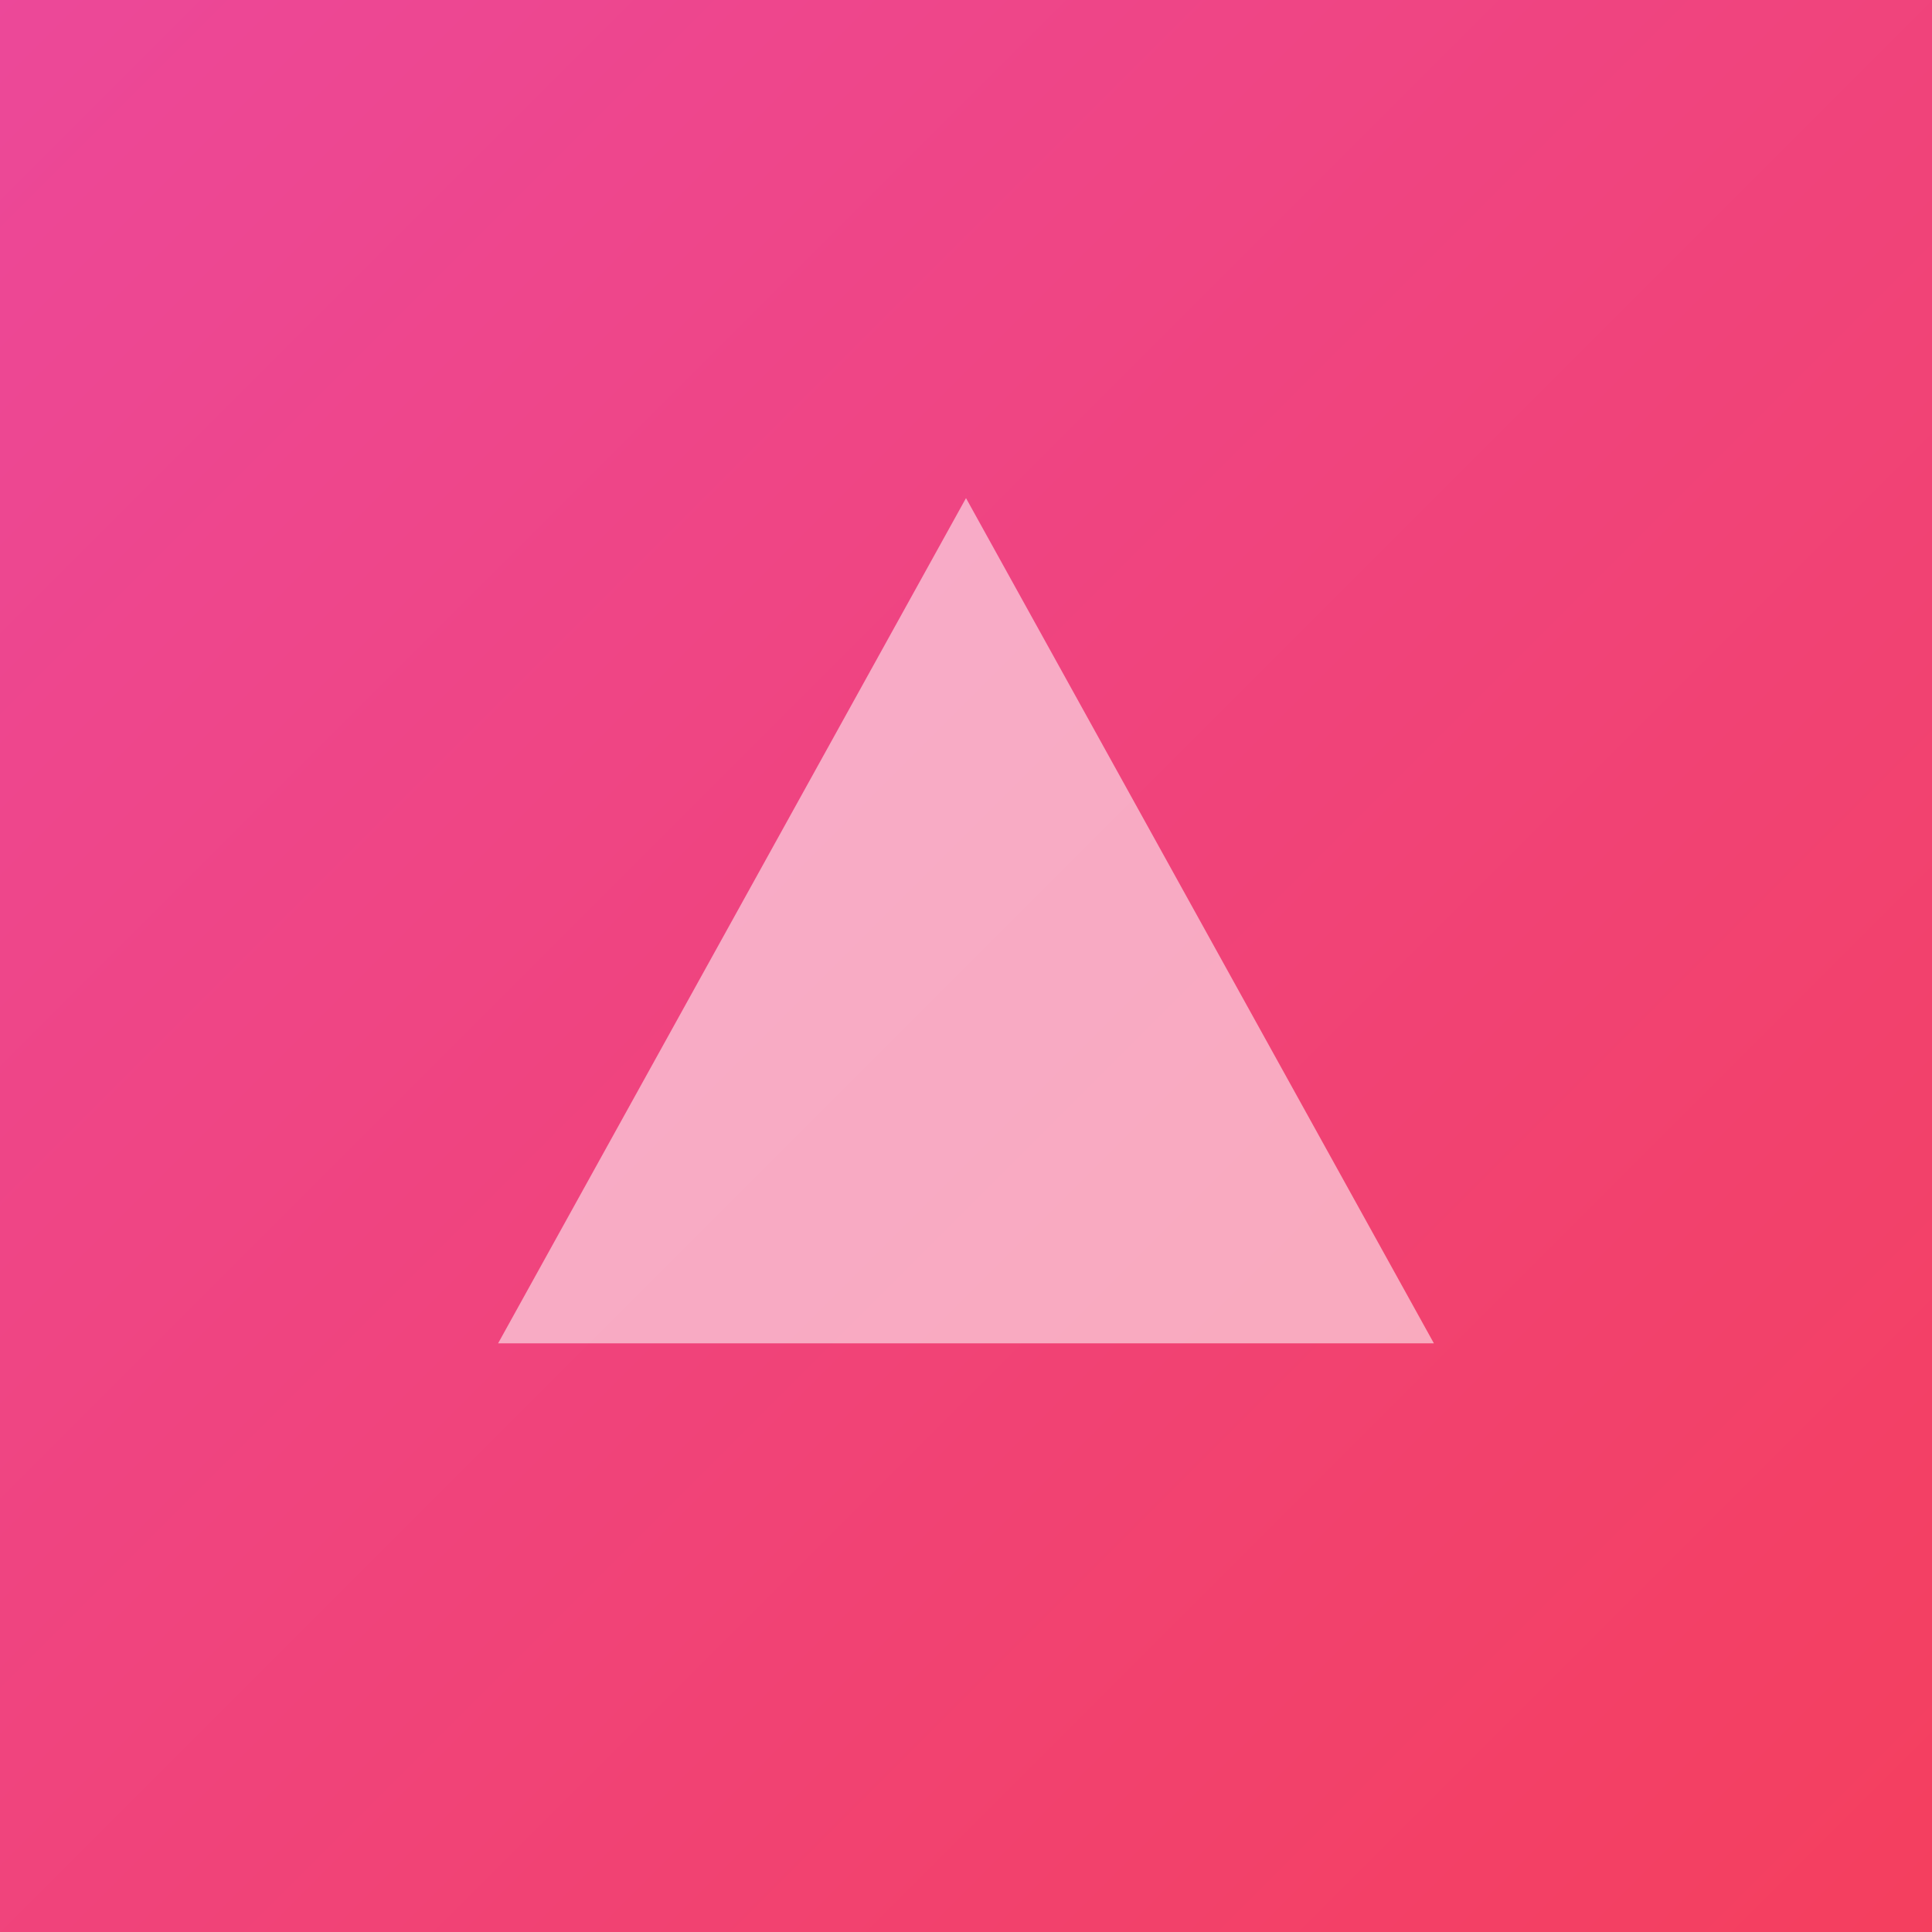
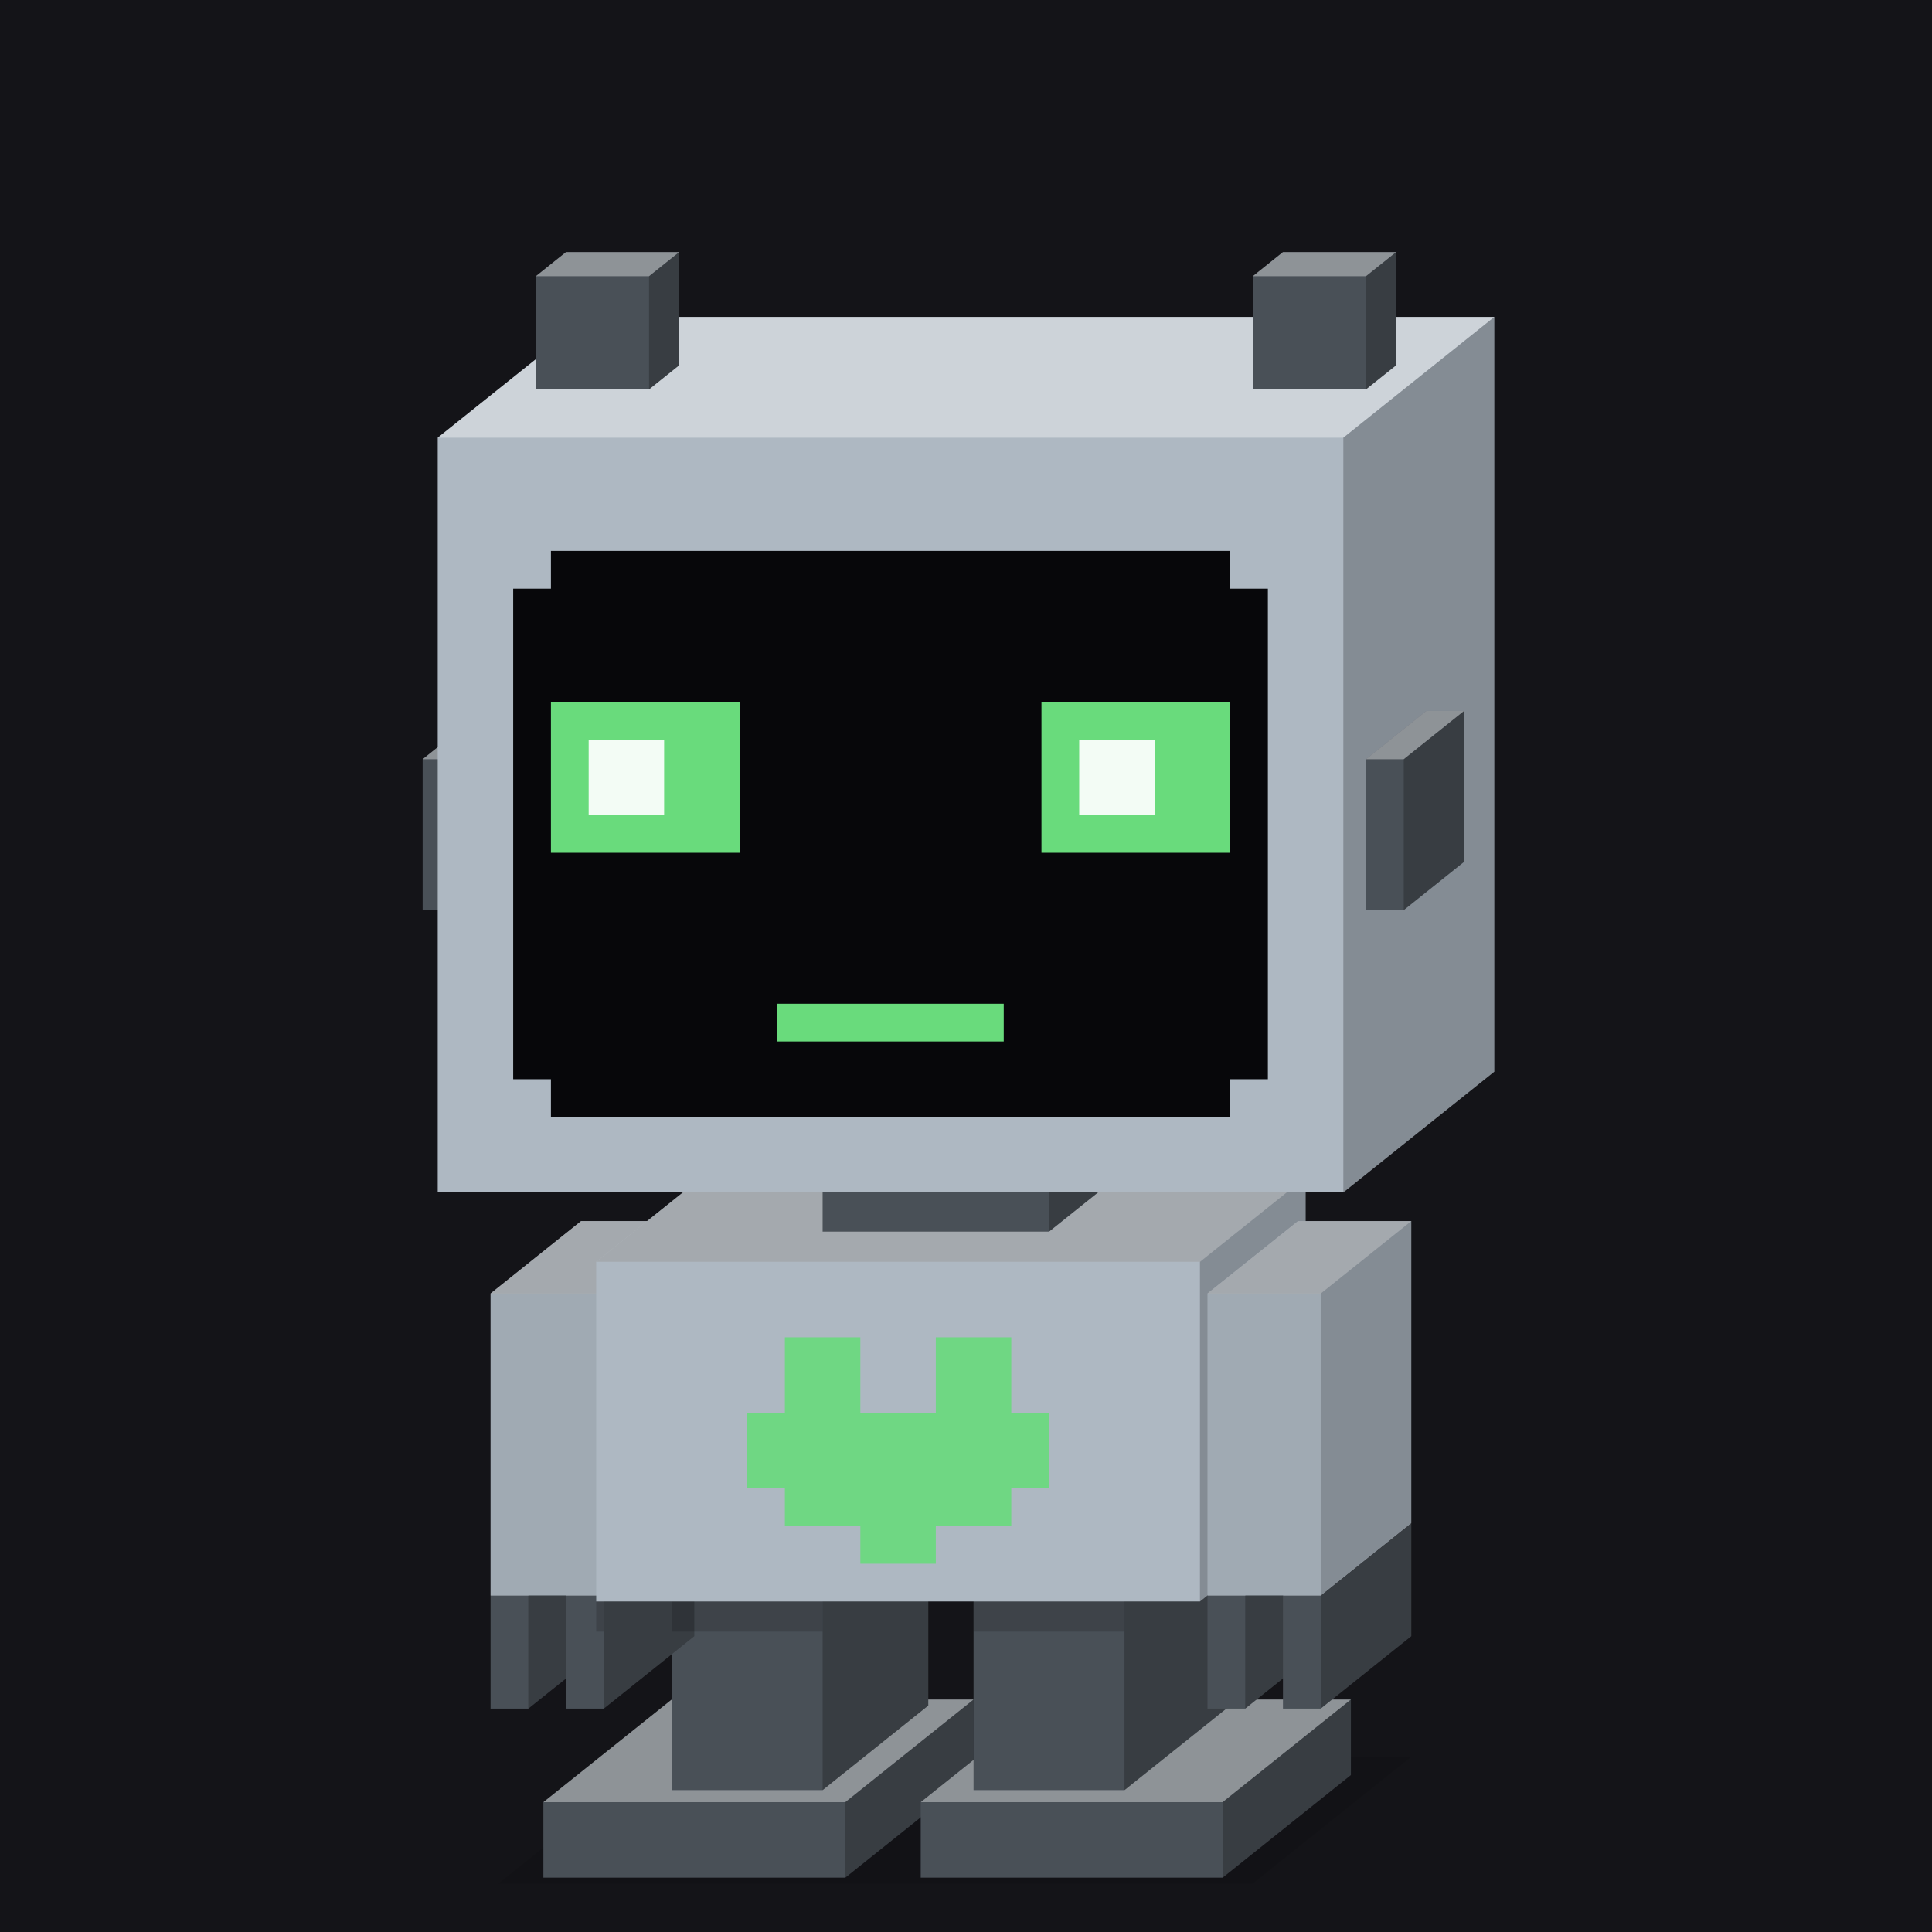
- <svg xmlns="http://www.w3.org/2000/svg" viewBox="0 0 256 256" width="256" height="256" role="img" aria-label="Avatar 02">
+ <svg xmlns="http://www.w3.org/2000/svg" viewBox="0 0 128 128" fill="none" shape-rendering="auto" aria-hidden="true">
  <defs>
-     <linearGradient id="g02" x1="0" y1="0" x2="1" y2="1">
-       <stop offset="0" stop-color="#ec4899" />
-       <stop offset="1" stop-color="#f43f5e" />
-     </linearGradient>
+     <g id="chest-heart-09a47530">
+       <path d="M52 88.6h5v5h-5Zm10 0h5v5h-5Zm-12.5 5h20v5h-20Zm2.5 5h15v2.5H52Zm5 2.5h5v2.5h-5Z" fill="#69db7c" fill-opacity=".9" />
+     </g>
+     <g id="eyes-square-09a47530">
+       <path fill="#69db7c" d="M7.5 2.5H20v10H7.5z" />
+       <path fill="#ffffff" fill-opacity=".92" d="M10 5h5v5h-5z" />
+       <path fill="#69db7c" d="M40 2.5h12.5v10H40z" />
+       <path fill="#ffffff" fill-opacity=".92" d="M42.5 5h5v5h-5z" />
+     </g>
+     <g id="mouth-line-09a47530">
+       <path fill="#69db7c" d="M22.5 2.5h15V5h-15z" />
+     </g>
+     <g id="animation-none-09a47530" />
+     <g id="top-studs-09a47530">
+       <path d="M35.5 18.3H43v7.5h-7.5Zm0 0H43l2-1.6h-7.5Zm7.5 0 2-1.6v7.5l-2 1.6Z" fill="#495057" />
+       <path d="M35.5 18.3H43l2-1.6h-7.5Z" fill="#ffffff" fill-opacity=".38" />
+       <path d="m43 18.3 2-1.6v7.5l-2 1.6Z" fill="#000000" fill-opacity=".24" />
+       <path d="M83 18.3h7.5v7.5H83Zm0 0h7.5l2-1.6H85Zm7.5 0 2-1.6v7.5l-2 1.6Z" fill="#495057" />
+       <path d="M83 18.3h7.5l2-1.6H85Z" fill="#ffffff" fill-opacity=".38" />
+       <path d="m90.5 18.3 2-1.6v7.5l-2 1.6Z" fill="#000000" fill-opacity=".24" />
+     </g>
+     <clipPath id="clip-09a47530">
+       <rect width="128" height="128" rx="0" ry="0" />
+     </clipPath>
  </defs>
-   <rect width="256" height="256" fill="url(#g02)" />
-   <path d="M128 66 L190 178 L66 178 Z" fill="rgba(255,255,255,0.55)" />
+   <g clip-path="url(#clip-09a47530)">
+     <rect width="128" height="128" fill="#141418" />
+     <path d="M33 124.8h50l10.5-8.4h-50Z" fill="#000000" fill-opacity=".08" />
+     <path d="M36 119.4h20v5H36Zm0 0h20l8.5-6.8h-20Zm20 0 8.5-6.8v5l-8.5 6.8Z" fill="#495057" />
+     <path d="M36 119.4h20l8.5-6.8h-20Z" fill="#ffffff" fill-opacity=".38" />
+     <path d="m56 119.4 8.5-6.8v5l-8.5 6.8Z" fill="#000000" fill-opacity=".24" />
+     <path d="M61 119.4h20v5H61Zm0 0h20l8.5-6.8h-20Zm20 0 8.5-6.8v5l-8.5 6.8Z" fill="#495057" />
+     <path d="M61 119.4h20l8.5-6.8h-20Z" fill="#ffffff" fill-opacity=".38" />
+     <path d="m81 119.4 8.5-6.8v5l-8.5 6.8Z" fill="#000000" fill-opacity=".24" />
+     <path d="M44.5 101.1h10v17.5h-10Zm0 0h10l7-5.6h-10Zm10 0 7-5.6V113l-7 5.6Z" fill="#495057" />
+     <path d="M44.5 101.1h10l7-5.6h-10Z" fill="#ffffff" fill-opacity=".38" />
+     <path d="m54.5 101.1 7-5.6V113l-7 5.6Z" fill="#000000" fill-opacity=".24" />
+     <path d="M64.5 101.1h10v17.5h-10Zm0 0h10l7-5.6h-10Zm10 0 7-5.6V113l-7 5.6Z" fill="#495057" />
+     <path d="M64.5 101.1h10l7-5.6h-10Z" fill="#ffffff" fill-opacity=".38" />
+     <path d="m74.5 101.1 7-5.6V113l-7 5.6Z" fill="#000000" fill-opacity=".24" />
+     <g class="vb-upper">
+       <path fill="#000000" fill-opacity=".16" d="M64.5 106.1h10v2h-10z" />
+       <path d="M32.5 105.7H35v7.5h-2.5Zm0 0H35l6-4.8h-2.5Zm2.5 0 6-4.8v7.5l-6 4.8Z" fill="#495057" />
+       <path d="M32.5 105.7H35l6-4.8h-2.5Z" fill="#ffffff" fill-opacity=".38" />
+       <path d="m35 105.7 6-4.8v7.5l-6 4.8Z" fill="#000000" fill-opacity=".24" />
+       <path d="M37.5 105.7H40v7.5h-2.5Zm0 0H40l6-4.8h-2.5Zm2.5 0 6-4.8v7.5l-6 4.8Z" fill="#495057" />
+       <path d="M37.5 105.7H40l6-4.8h-2.5Z" fill="#ffffff" fill-opacity=".38" />
+       <path d="m40 105.7 6-4.8v7.5l-6 4.8Z" fill="#000000" fill-opacity=".24" />
+       <path fill="#000000" fill-opacity=".16" d="M39.5 106.1h.5v2h-.5z" />
+       <path d="M32.5 85.7H40v20h-7.5Zm0 0H40l6-4.8h-7.5Z" fill="#aeb8c2" />
+       <path d="M32.5 85.7H40l6-4.8h-7.5Z" fill="#ffffff" fill-opacity=".38" />
+       <path d="M32.5 85.7H40v20h-7.5Z" fill="#000000" fill-opacity=".08" />
+       <path d="M32.5 85.7H40l6-4.8h-7.5Z" fill="#000000" fill-opacity=".2" />
+       <path fill="#000000" fill-opacity=".16" d="M44.5 106.1h10v2h-10z" />
+       <path d="M39.5 83.6h40v22.5h-40Zm0 0h40l7-5.6h-40Zm40 0 7-5.6v22.5l-7 5.6Z" fill="#aeb8c2" />
+       <path d="M39.5 83.6h40l7-5.6h-40Z" fill="#ffffff" fill-opacity=".38" />
+       <path d="m79.5 83.6 7-5.6v22.5l-7 5.6Z" fill="#000000" fill-opacity=".24" />
+       <path d="M39.5 83.6h40l7-5.6h-40Z" fill="#000000" fill-opacity=".2" />
+       <path d="M80 105.7h2.5v7.5H80Zm0 0h2.5l6-4.8H86Zm2.5 0 6-4.8v7.5l-6 4.8Z" fill="#495057" />
+       <path d="M80 105.7h2.5l6-4.8H86Z" fill="#ffffff" fill-opacity=".38" />
+       <path d="m82.5 105.7 6-4.8v7.5l-6 4.8Z" fill="#000000" fill-opacity=".24" />
+       <path d="M85 105.7h2.5v7.5H85Zm0 0h2.5l6-4.8H91Zm2.5 0 6-4.8v7.5l-6 4.8Z" fill="#495057" />
+       <path d="M85 105.7h2.5l6-4.8H91Z" fill="#ffffff" fill-opacity=".38" />
+       <path d="m87.5 105.7 6-4.8v7.5l-6 4.8Z" fill="#000000" fill-opacity=".24" />
+       <path d="M80 85.7h7.5v20H80Zm0 0h7.5l6-4.8H86Zm7.5 0 6-4.8v20l-6 4.8Z" fill="#aeb8c2" />
+       <path d="M80 85.7h7.5l6-4.8H86Z" fill="#ffffff" fill-opacity=".38" />
+       <path d="m87.5 85.7 6-4.8v20l-6 4.8Z" fill="#000000" fill-opacity=".24" />
+       <path d="M80 85.7h7.5v20H80Z" fill="#000000" fill-opacity=".08" />
+       <path d="M80 85.7h7.5l6-4.8H86Z" fill="#000000" fill-opacity=".2" />
+       <use href="#chest-heart-09a47530" />
+       <path d="M54.5 71.6h15v10h-15Zm0 0h15l4-3.2h-15Zm15 0 4-3.2v10l-4 3.2Z" fill="#495057" />
+       <path d="M54.5 71.6h15l4-3.2h-15Z" fill="#ffffff" fill-opacity=".38" />
+       <path d="m69.5 71.6 4-3.2v10l-4 3.2Z" fill="#000000" fill-opacity=".24" />
+       <g class="vb-head">
+         <path d="M28 50.3h2.5v10H28Zm0 0h2.5l4-3.2H32Z" fill="#495057" />
+         <path d="M28 50.3h2.5l4-3.2H32Z" fill="#ffffff" fill-opacity=".38" />
+         <path d="M29 29h60v50H29Zm0 0h60l10-8H39Zm60 0 10-8v50l-10 8Z" fill="#aeb8c2" />
+         <path d="M29 29h60l10-8H39Z" fill="#ffffff" fill-opacity=".38" />
+         <path d="m89 29 10-8v50l-10 8Z" fill="#000000" fill-opacity=".24" />
+         <path d="M36.5 36.5h45V39H84v32.5h-2.5V74h-45v-2.5H34V39h2.5Z" fill="#07070a" />
+         <path d="M90.5 50.3H93v10h-2.5Zm0 0H93l4-3.2h-2.5Zm2.5 0 4-3.2v10l-4 3.2Z" fill="#495057" />
+         <path d="M90.5 50.3H93l4-3.2h-2.5Z" fill="#ffffff" fill-opacity=".38" />
+         <path d="m93 50.3 4-3.2v10l-4 3.2Z" fill="#000000" fill-opacity=".24" />
+         <use transform="translate(29 44)" href="#eyes-square-09a47530" />
+         <use transform="translate(29 64)" href="#mouth-line-09a47530" />
+         <use href="#animation-none-09a47530" />
+         <use href="#top-studs-09a47530" />
+       </g>
+     </g>
+   </g>
</svg>
